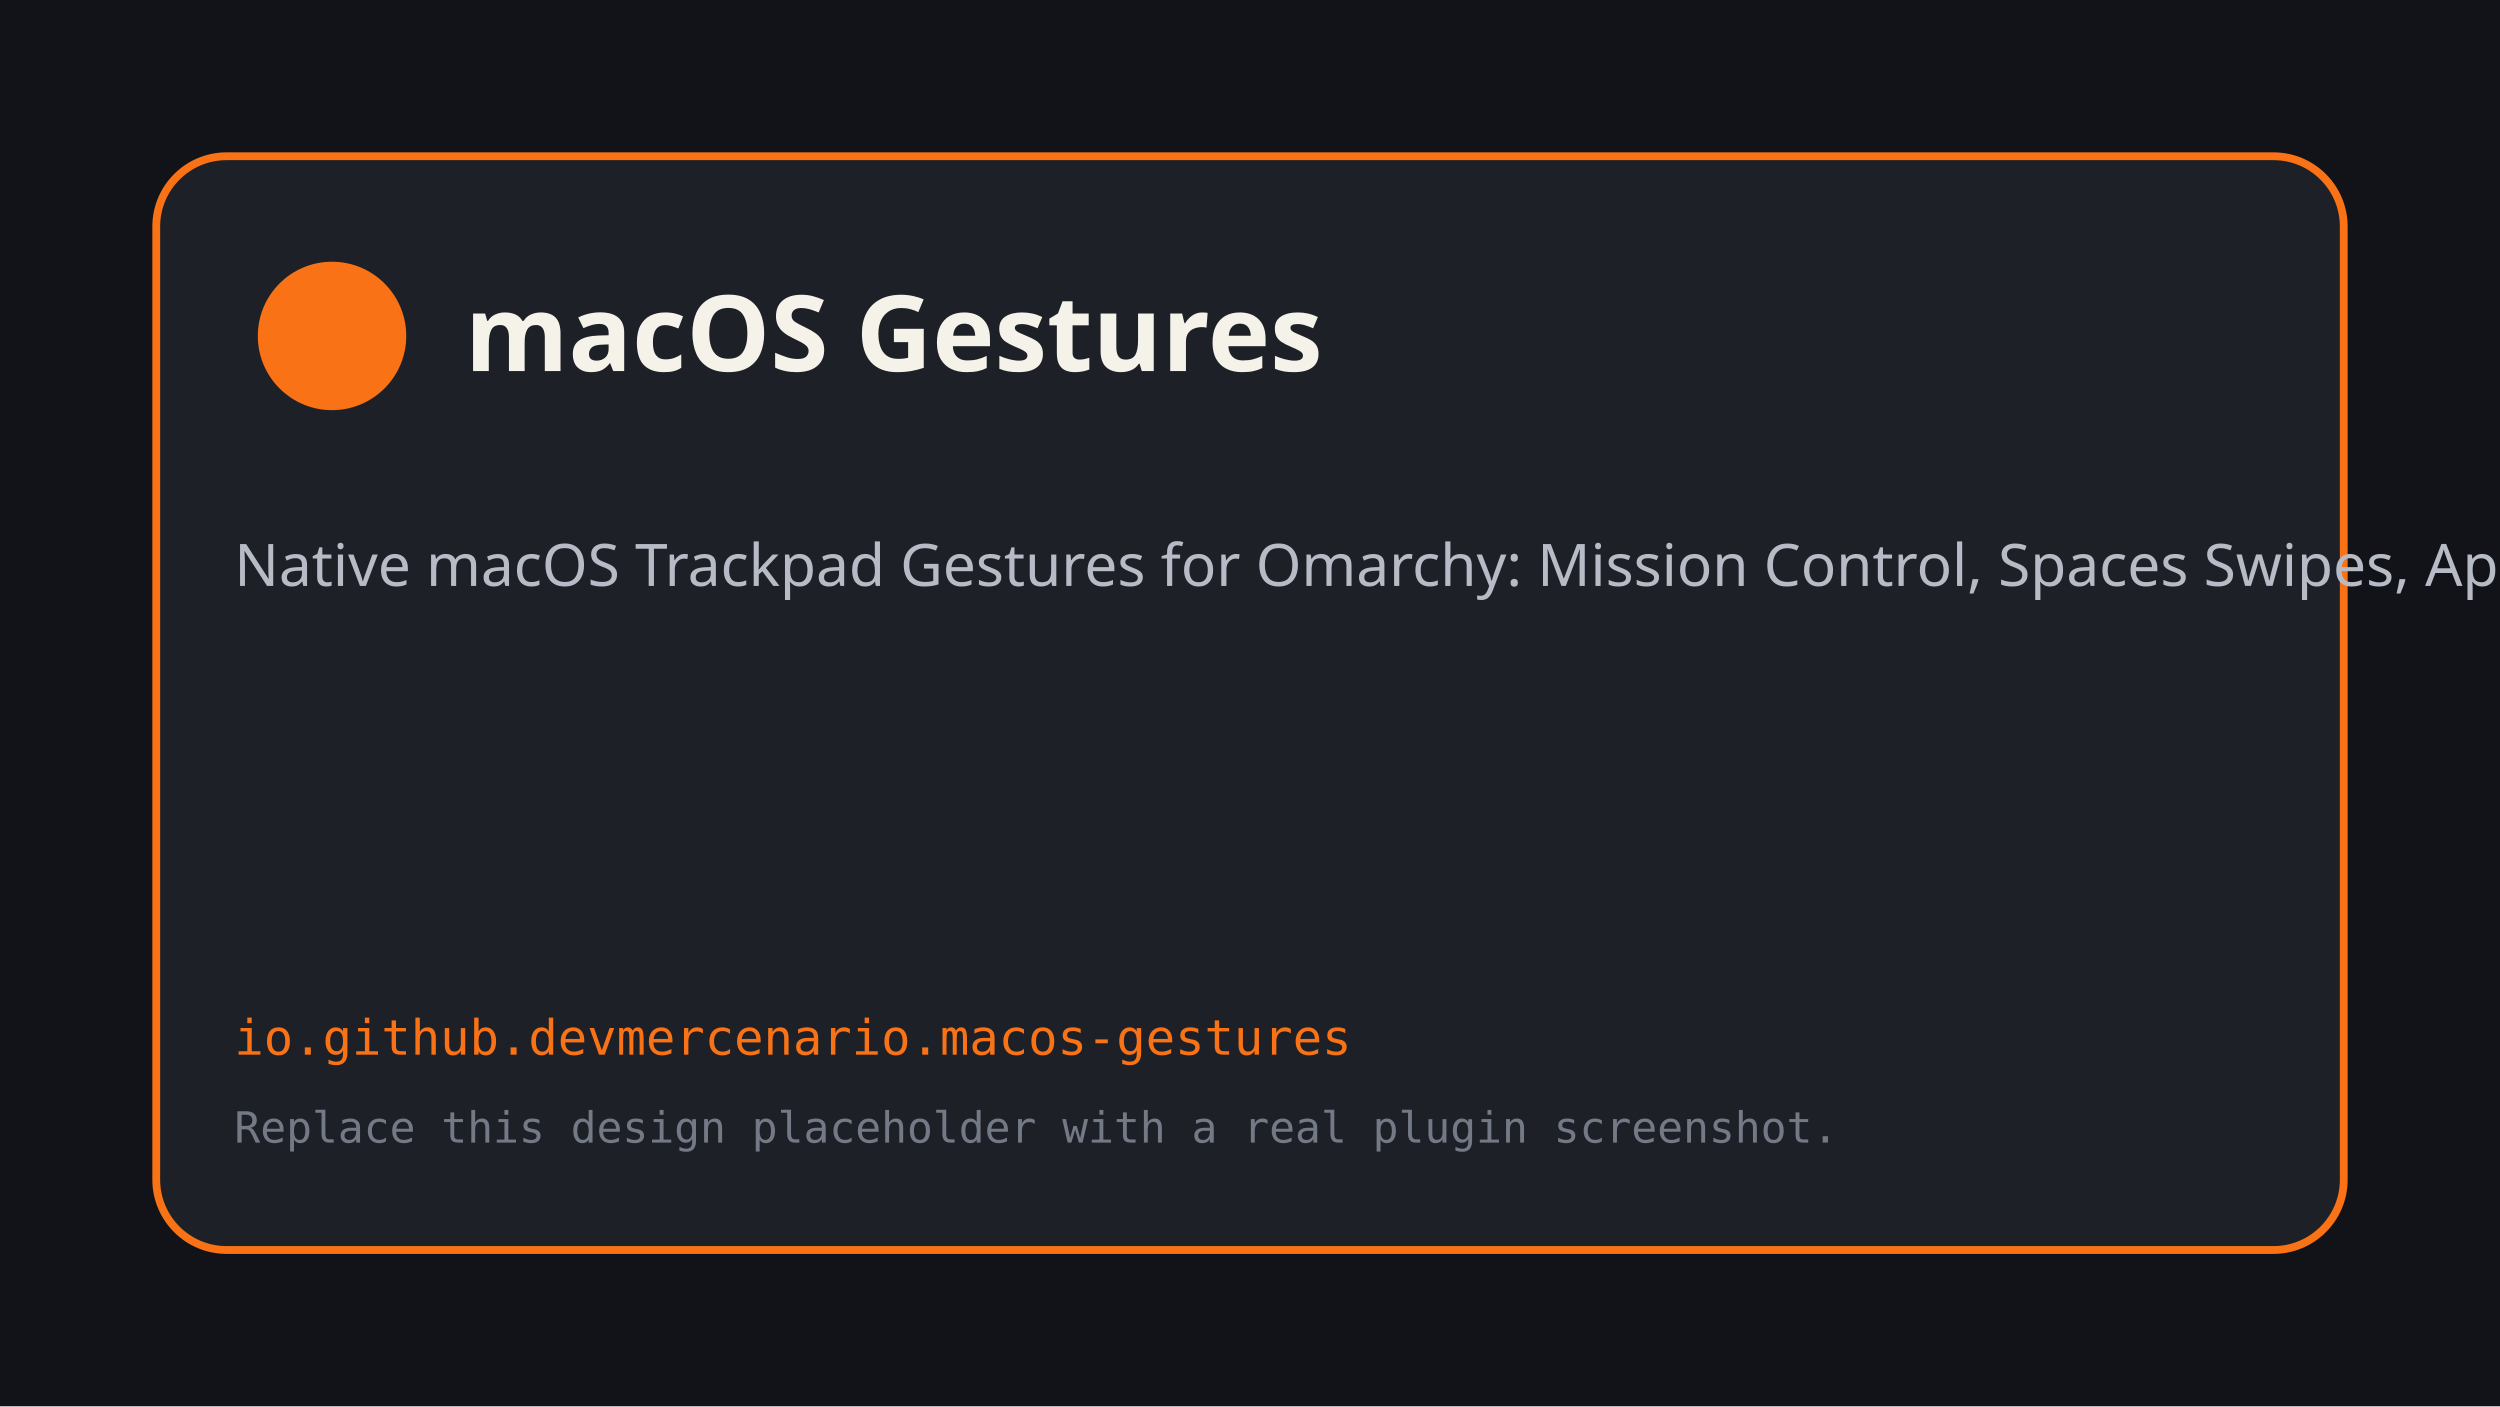
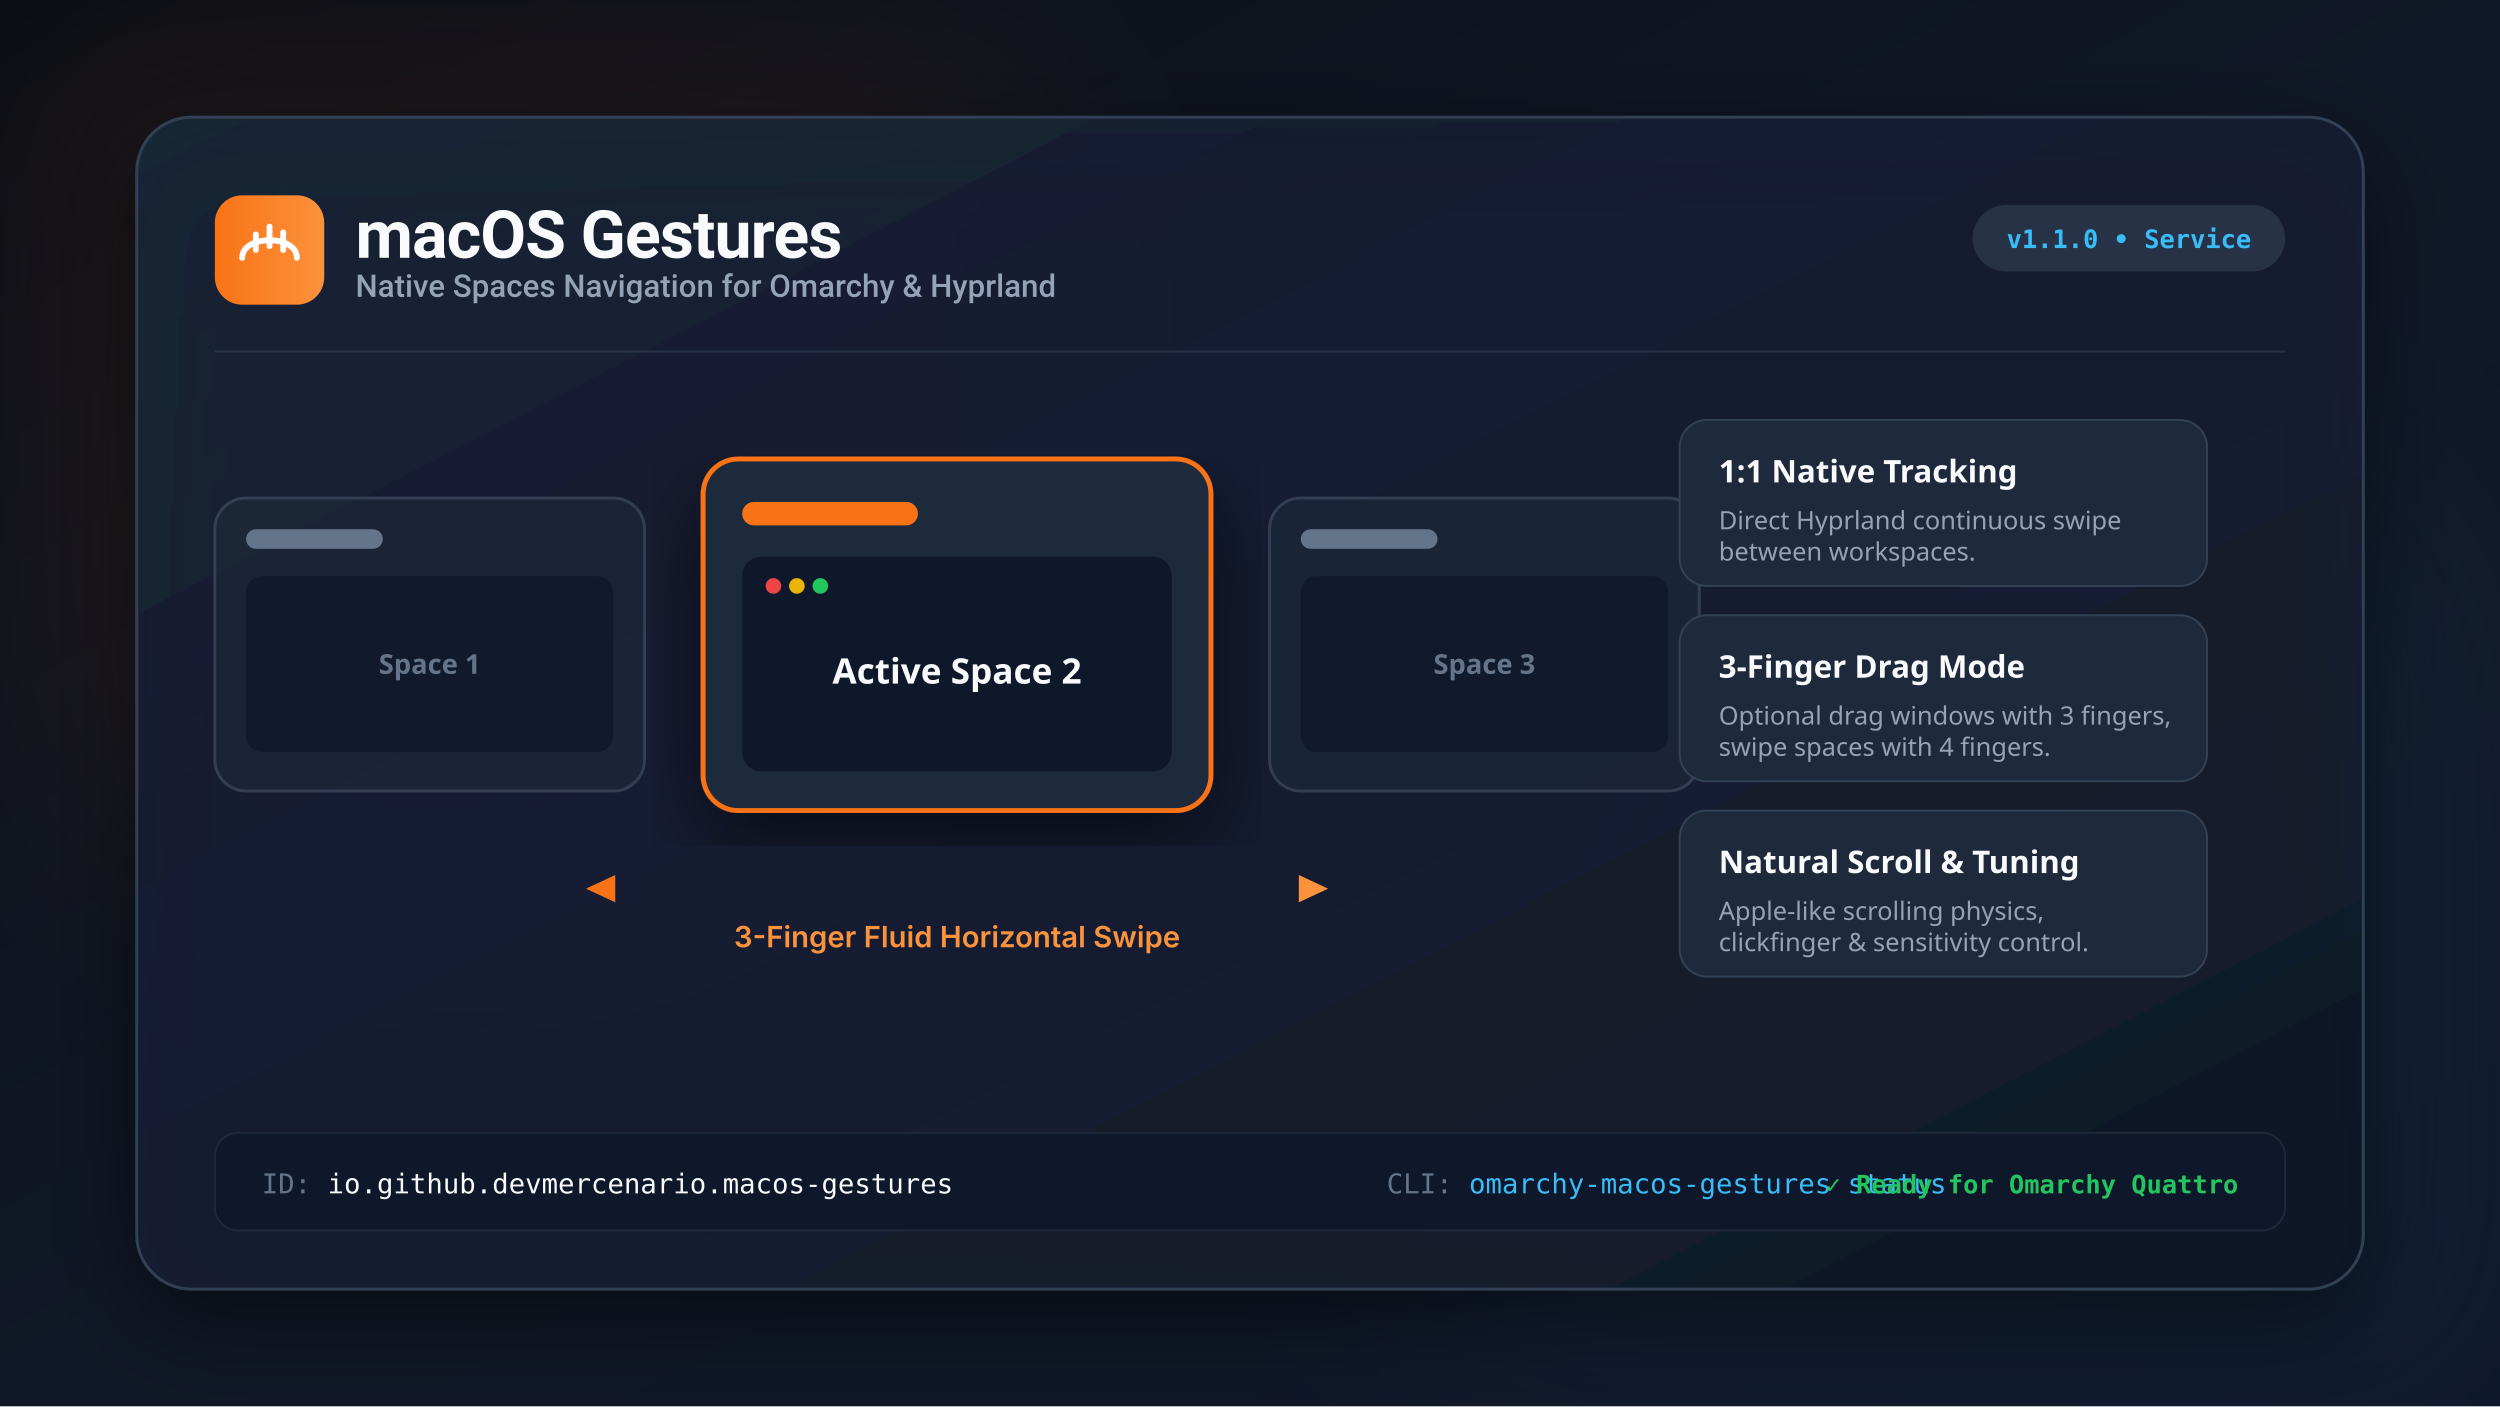
<svg xmlns="http://www.w3.org/2000/svg" width="1280" height="720" viewBox="0 0 1280 720">
-   <rect width="1280" height="720" fill="#111318" />
-   <rect x="80" y="80" width="1120" height="560" rx="36" fill="#1d2027" stroke="#f97316" stroke-width="4" />
-   <circle cx="170" cy="172" r="38" fill="#f97316" />
-   <text x="238" y="190" fill="#f5f2ea" font-family="sans-serif" font-size="54" font-weight="700">macOS Gestures</text>
-   <text x="120" y="300" fill="#b7bbc5" font-family="sans-serif" font-size="30">Native macOS Trackpad Gestures for Omarchy: Mission Control, Spaces Swipes, App Exposé, Launchpad, and 3-Finger Drag</text>
-   <text x="120" y="540" fill="#f97316" font-family="monospace" font-size="25">io.github.devmercenario.macos-gestures</text>
-   <text x="120" y="585" fill="#747986" font-family="monospace" font-size="22">Replace this design placeholder with a real plugin screenshot.</text>
+   <defs>
+     <linearGradient id="bg" x1="0%" y1="0%" x2="100%" y2="100%">
+       <stop offset="0%" stop-color="#0a0d14" />
+       <stop offset="50%" stop-color="#111827" />
+       <stop offset="100%" stop-color="#0f172a" />
+     </linearGradient>
+     <linearGradient id="cardGrad" x1="0%" y1="0%" x2="100%" y2="100%">
+       <stop offset="0%" stop-color="#1e293b" stop-opacity="0.8" />
+       <stop offset="100%" stop-color="#0f172a" stop-opacity="0.9" />
+     </linearGradient>
+     <linearGradient id="accentGrad" x1="0%" y1="0%" x2="100%" y2="0%">
+       <stop offset="0%" stop-color="#f97316" />
+       <stop offset="100%" stop-color="#fb923c" />
+     </linearGradient>
+     <linearGradient id="blueGrad" x1="0%" y1="0%" x2="100%" y2="0%">
+       <stop offset="0%" stop-color="#38bdf8" />
+       <stop offset="100%" stop-color="#818cf8" />
+     </linearGradient>
+     <filter id="shadow" x="-10%" y="-10%" width="120%" height="120%">
+       <feDropShadow dx="0" dy="16" stdDeviation="24" flood-color="#000000" flood-opacity="0.6" />
+     </filter>
+   </defs>
+   <rect width="1280" height="720" fill="url(#bg)" />
+   <circle cx="240" cy="180" r="300" fill="#f97316" opacity="0.08" filter="blur(60px)" />
+   <circle cx="1040" cy="540" r="320" fill="#38bdf8" opacity="0.07" filter="blur(60px)" />
+   <rect x="70" y="60" width="1140" height="600" rx="28" fill="url(#cardGrad)" stroke="#334155" stroke-width="1.5" filter="url(#shadow)" />
+   <rect x="110" y="100" width="56" height="56" rx="14" fill="url(#accentGrad)" />
+   <path d="M124 132 C124 120 152 120 152 132 M131 128 L131 120 M138 126 L138 116 M145 128 L145 119" stroke="#ffffff" stroke-width="3" stroke-linecap="round" fill="none" />
+   <text x="182" y="132" fill="#f8fafc" font-family="-apple-system, BlinkMacSystemFont, 'Segoe UI', Roboto, sans-serif" font-size="34" font-weight="700" letter-spacing="-0.5">macOS Gestures</text>
+   <text x="182" y="152" fill="#94a3b8" font-family="-apple-system, BlinkMacSystemFont, 'Segoe UI', Roboto, sans-serif" font-size="16" font-weight="500">Native Spaces Navigation for Omarchy &amp; Hyprland</text>
+   <rect x="1010" y="105" width="160" height="34" rx="17" fill="#334155" opacity="0.6" />
+   <text x="1090" y="127" fill="#38bdf8" font-family="monospace" font-size="13" font-weight="600" text-anchor="middle">v1.1.0 • Service</text>
+   <line x1="110" y1="180" x2="1170" y2="180" stroke="#334155" stroke-width="1" opacity="0.6" />
+   <g transform="translate(110, 215)">
+     <rect x="0" y="40" width="220" height="150" rx="16" fill="#1e293b" stroke="#475569" stroke-width="1.5" opacity="0.6" />
+     <rect x="16" y="56" width="70" height="10" rx="5" fill="#64748b" />
+     <rect x="16" y="80" width="188" height="90" rx="8" fill="#0f172a" opacity="0.8" />
+     <text x="110" y="130" fill="#64748b" font-family="sans-serif" font-size="14" font-weight="600" text-anchor="middle">Space 1</text>
+     <rect x="250" y="20" width="260" height="180" rx="18" fill="#1e293b" stroke="#f97316" stroke-width="2.5" filter="url(#shadow)" />
+     <rect x="270" y="42" width="90" height="12" rx="6" fill="#f97316" />
+     <rect x="270" y="70" width="220" height="110" rx="10" fill="#0f172a" />
+     <circle cx="286" cy="85" r="4" fill="#ef4444" />
+     <circle cx="298" cy="85" r="4" fill="#eab308" />
+     <circle cx="310" cy="85" r="4" fill="#22c55e" />
+     <text x="380" y="135" fill="#f8fafc" font-family="sans-serif" font-size="18" font-weight="700" text-anchor="middle">Active Space 2</text>
+     <rect x="540" y="40" width="220" height="150" rx="16" fill="#1e293b" stroke="#475569" stroke-width="1.5" opacity="0.6" />
+     <rect x="556" y="56" width="70" height="10" rx="5" fill="#64748b" />
+     <rect x="556" y="80" width="188" height="90" rx="8" fill="#0f172a" opacity="0.8" />
+     <text x="650" y="130" fill="#64748b" font-family="sans-serif" font-size="14" font-weight="600" text-anchor="middle">Space 3</text>
+     <path d="M 200 240 L 560 240" stroke="url(#accentGrad)" stroke-width="3" stroke-linecap="round" stroke-dasharray="8 6" />
+     <polygon points="190,240 205,233 205,247" fill="#f97316" />
+     <polygon points="570,240 555,233 555,247" fill="#fb923c" />
+     <text x="380" y="270" fill="#fb923c" font-family="-apple-system, sans-serif" font-size="15" font-weight="600" text-anchor="middle">3-Finger Fluid Horizontal Swipe</text>
+   </g>
+   <g transform="translate(860, 215)">
+     <rect x="0" y="0" width="270" height="85" rx="14" fill="#1e293b" stroke="#334155" stroke-width="1" />
+     <text x="20" y="32" fill="#f8fafc" font-family="sans-serif" font-size="16" font-weight="700">1:1 Native Tracking</text>
+     <text x="20" y="56" fill="#94a3b8" font-family="sans-serif" font-size="13">Direct Hyprland continuous swipe</text>
+     <text x="20" y="72" fill="#94a3b8" font-family="sans-serif" font-size="13">between workspaces.</text>
+     <rect x="0" y="100" width="270" height="85" rx="14" fill="#1e293b" stroke="#334155" stroke-width="1" />
+     <text x="20" y="132" fill="#f8fafc" font-family="sans-serif" font-size="16" font-weight="700">3-Finger Drag Mode</text>
+     <text x="20" y="156" fill="#94a3b8" font-family="sans-serif" font-size="13">Optional drag windows with 3 fingers,</text>
+     <text x="20" y="172" fill="#94a3b8" font-family="sans-serif" font-size="13">swipe spaces with 4 fingers.</text>
+     <rect x="0" y="200" width="270" height="85" rx="14" fill="#1e293b" stroke="#334155" stroke-width="1" />
+     <text x="20" y="232" fill="#f8fafc" font-family="sans-serif" font-size="16" font-weight="700">Natural Scroll &amp; Tuning</text>
+     <text x="20" y="256" fill="#94a3b8" font-family="sans-serif" font-size="13">Apple-like scrolling physics,</text>
+     <text x="20" y="272" fill="#94a3b8" font-family="sans-serif" font-size="13">clickfinger &amp; sensitivity control.</text>
+   </g>
+   <g transform="translate(110, 580)">
+     <rect x="0" y="0" width="1060" height="50" rx="12" fill="#0f172a" stroke="#1e293b" stroke-width="1" />
+     <text x="24" y="31" fill="#64748b" font-family="monospace" font-size="14">ID: <tspan fill="#f8fafc">io.github.devmercenario.macos-gestures</tspan>
+     </text>
+     <text x="600" y="31" fill="#64748b" font-family="monospace" font-size="14">CLI: <tspan fill="#38bdf8">omarchy-macos-gestures status</tspan>
+     </text>
+     <text x="1036" y="31" fill="#22c55e" font-family="monospace" font-size="13" font-weight="600" text-anchor="end">✓ Ready for Omarchy Quattro</text>
+   </g>
</svg>
